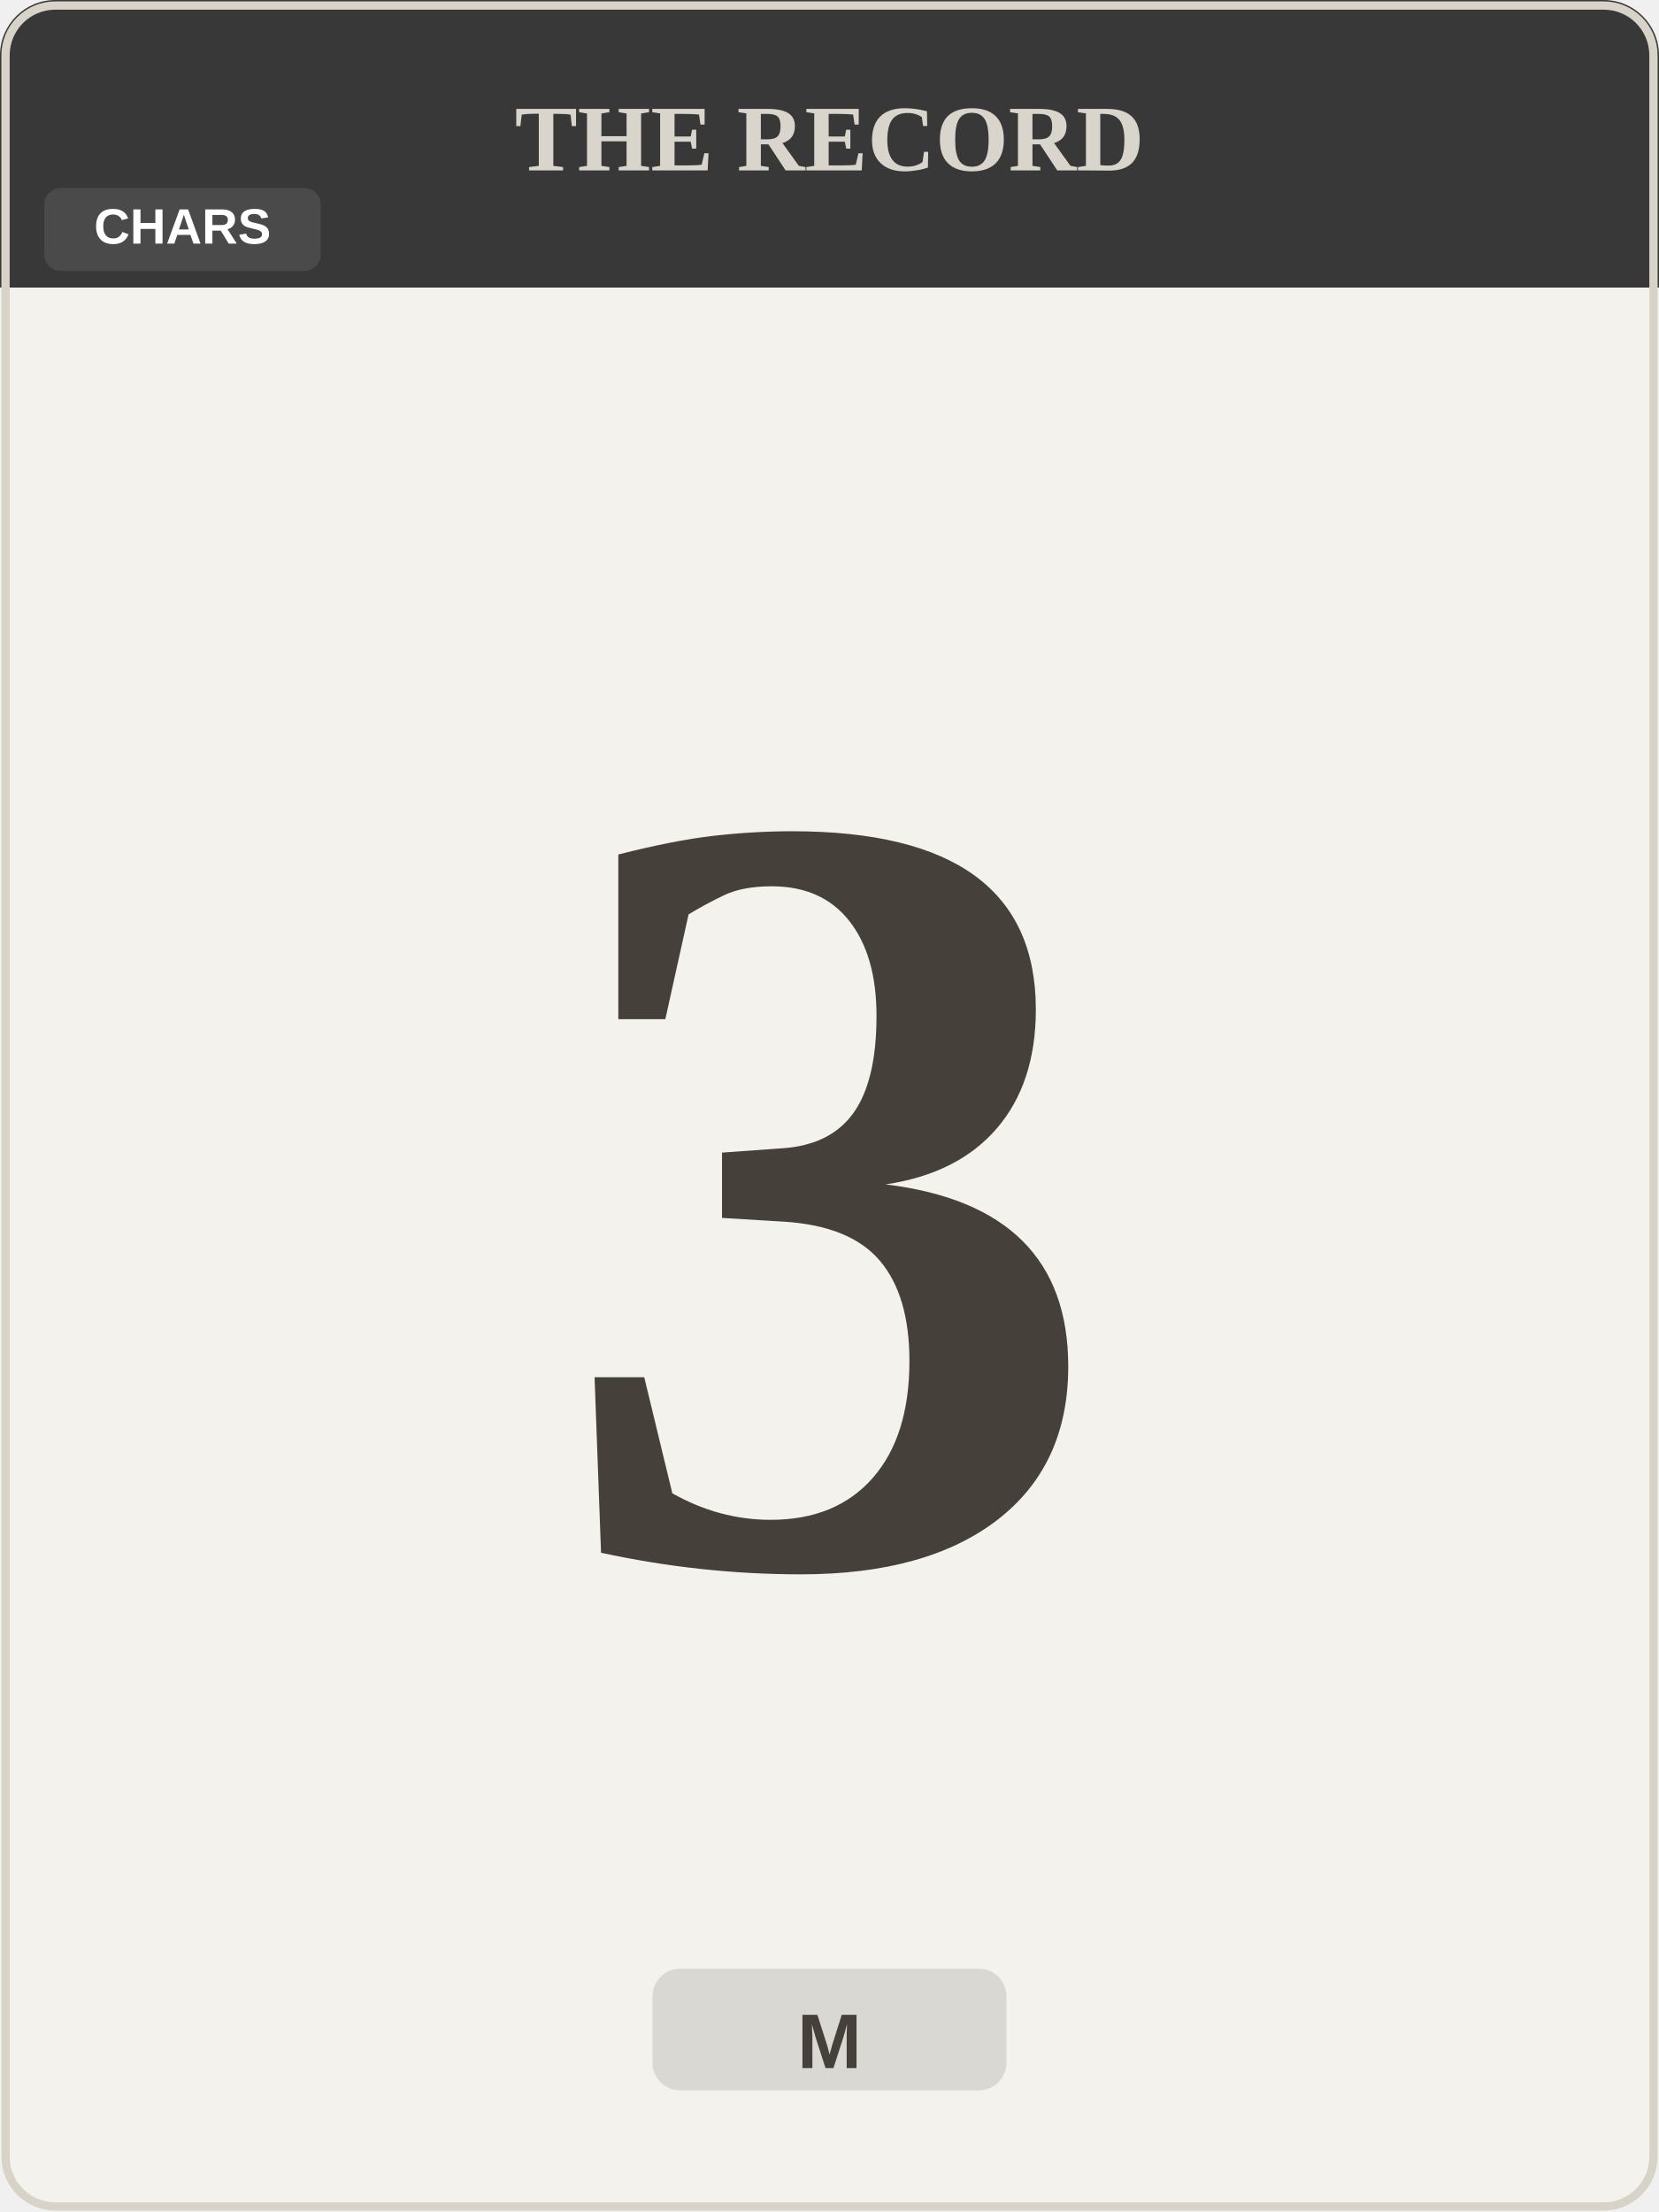
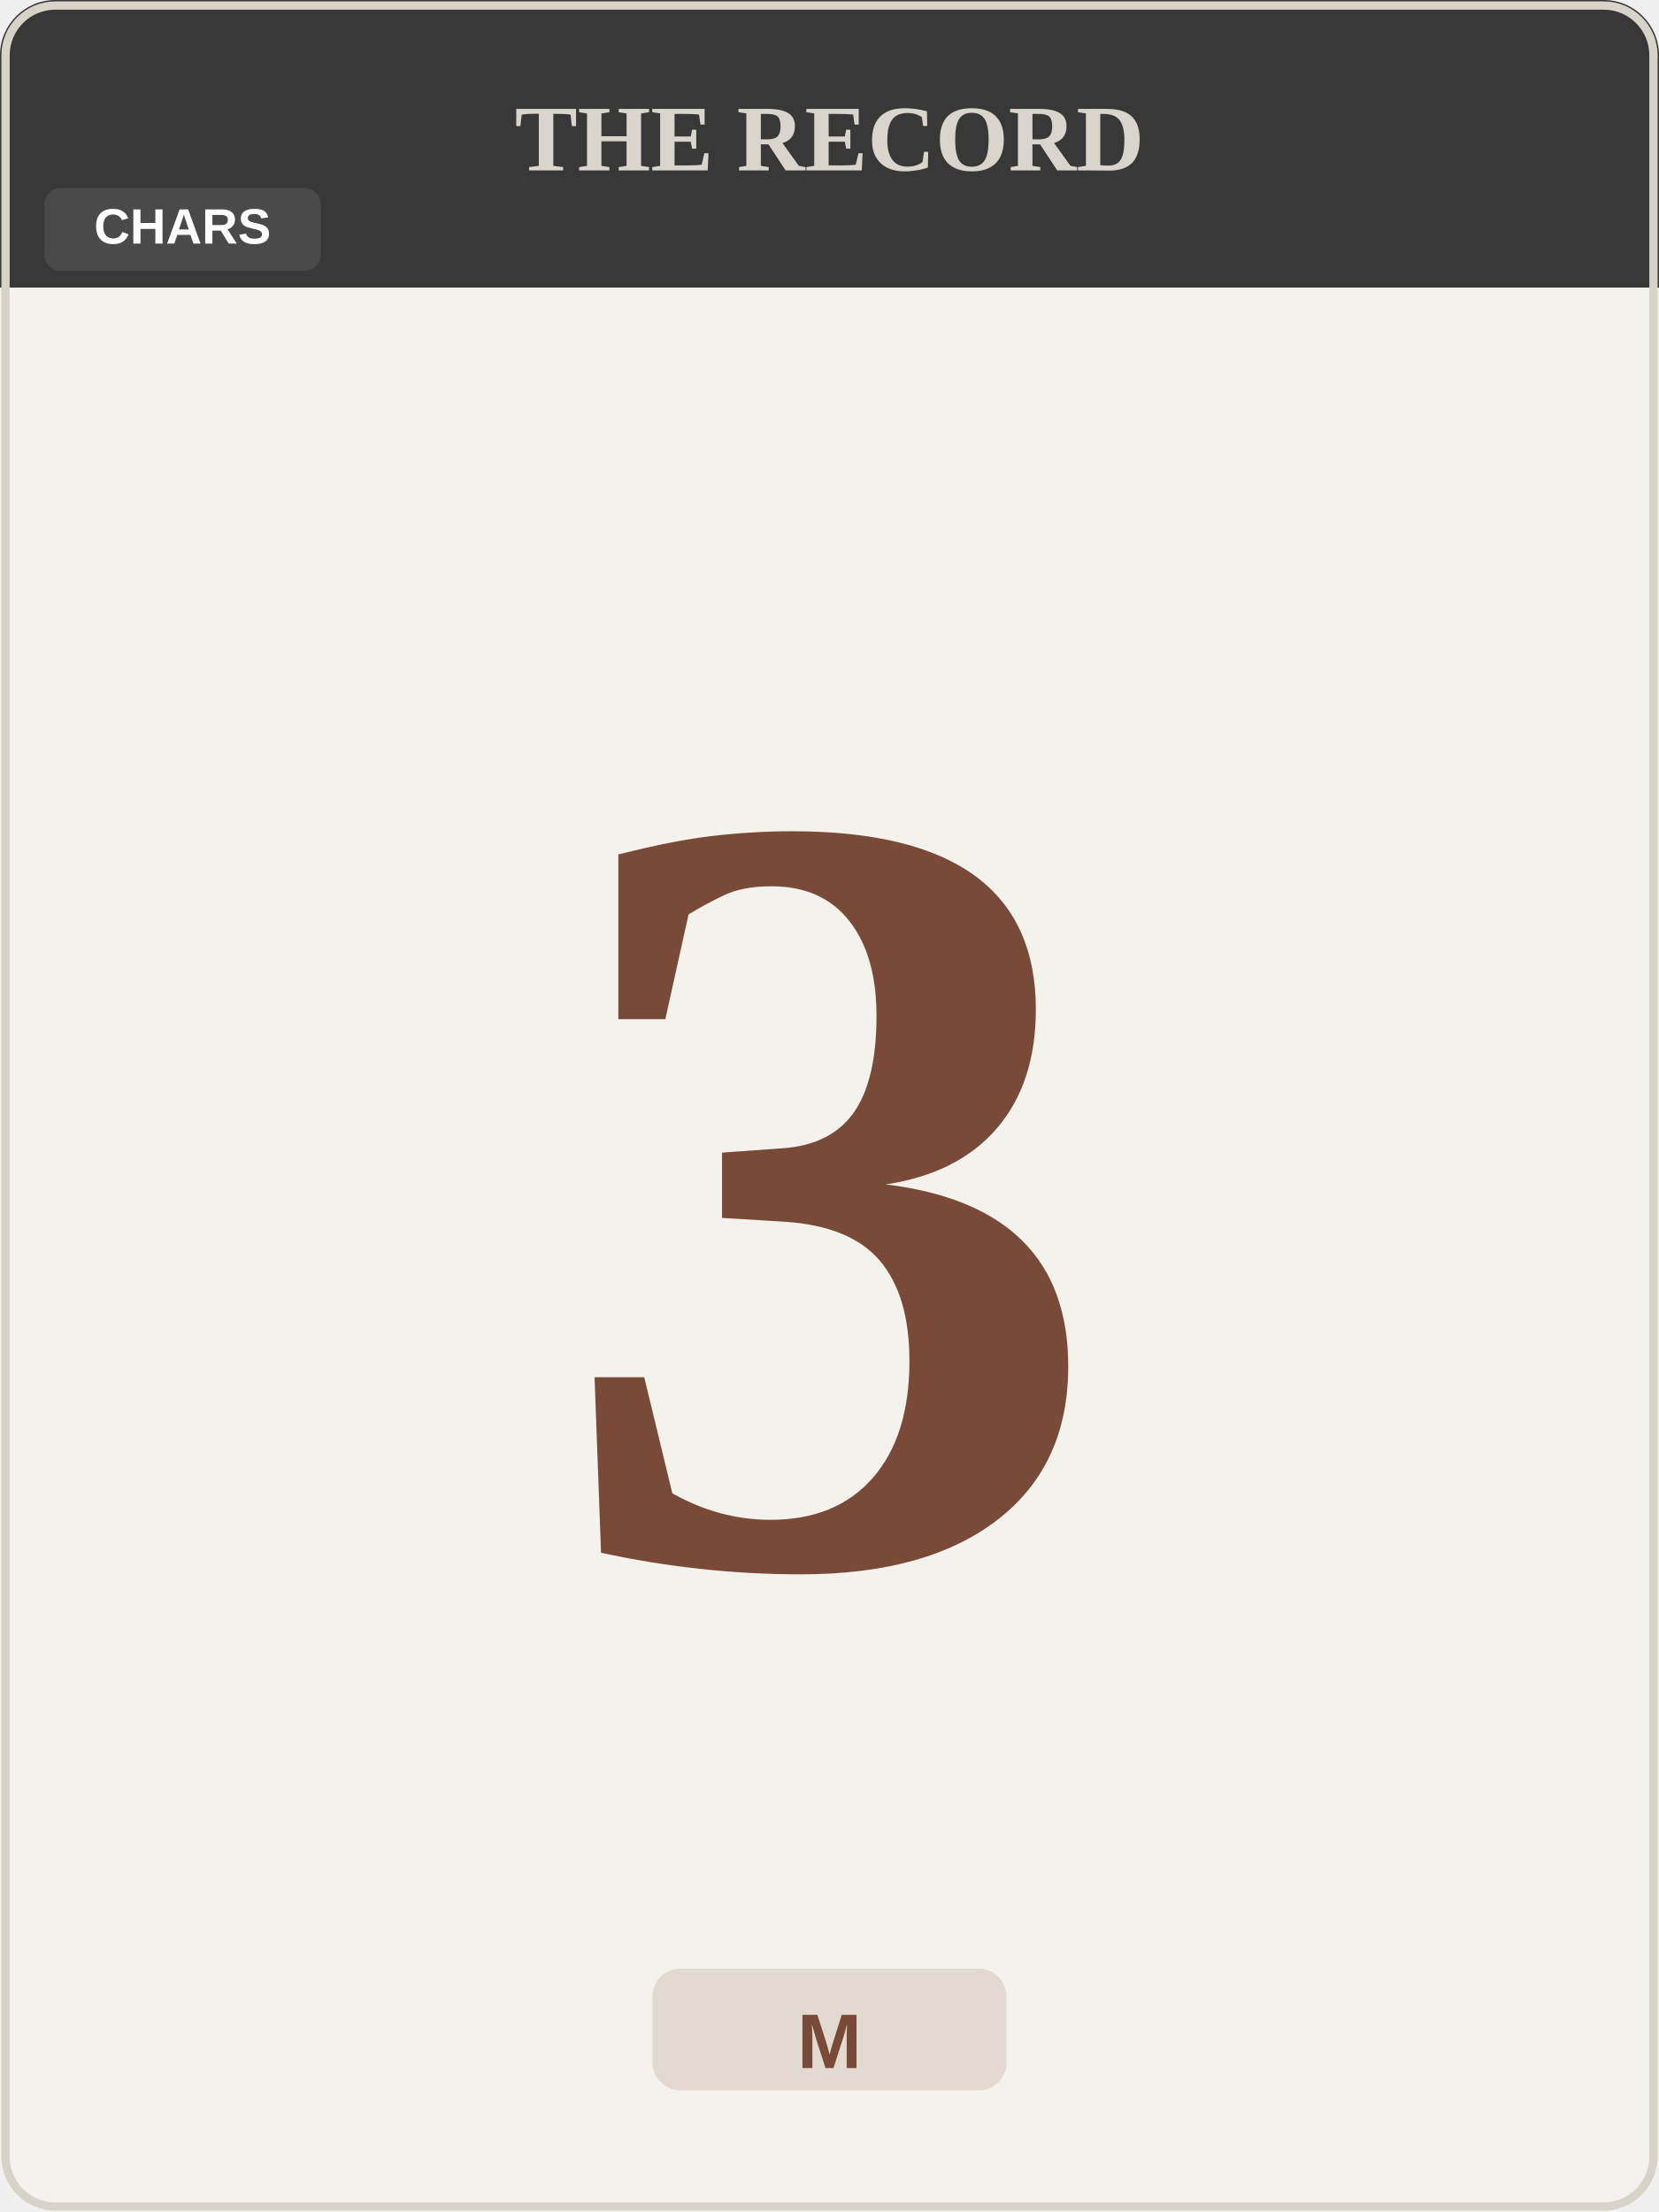
<svg xmlns="http://www.w3.org/2000/svg" viewBox="0 0 300 400" width="300" height="400">
  <rect x="0" y="0" width="300" height="400" rx="10" fill="#F4F2EC" />
  <rect x="0" y="0" width="300" height="52" rx="10" fill="#383838" />
  <rect x="0" y="42" width="300" height="10" fill="#383838" />
  <text x="150" y="26" font-family="Georgia,'Times New Roman',serif" font-size="17" font-weight="bold" fill="#D9D5CC" text-anchor="middle" dominant-baseline="middle">THE RECORD</text>
  <rect x="8" y="34" width="50" height="15" rx="3" fill="#4A4A4A" />
  <text x="33" y="41.5" font-family="Arial,Helvetica,sans-serif" font-size="9" font-weight="bold" fill="#FFFFFF" text-anchor="middle" dominant-baseline="middle">CHARS</text>
-   <text x="150" y="226" font-family="Georgia,'Times New Roman',serif" font-size="200" font-weight="bold" fill="#45403A" text-anchor="middle" dominant-baseline="middle" letter-spacing="-4">3</text>
-   <rect x="118" y="356" width="64" height="22" rx="5" fill="#45403A" opacity="0.15" />
-   <text x="150" y="370" font-family="Arial,Helvetica,sans-serif" font-size="14" font-weight="bold" fill="#45403A" text-anchor="middle" dominant-baseline="middle">M</text>
+   <text x="150" y="226" font-family="Georgia,'Times New Roman',serif" font-size="200" font-weight="bold" fill="#7A4A38" text-anchor="middle" dominant-baseline="middle" letter-spacing="-4">3</text>
+   <rect x="118" y="356" width="64" height="22" rx="5" fill="#7A4A38" opacity="0.15" />
+   <text x="150" y="370" font-family="Arial,Helvetica,sans-serif" font-size="14" font-weight="bold" fill="#7A4A38" text-anchor="middle" dominant-baseline="middle">M</text>
  <rect x="1" y="1" width="298" height="398" rx="9" fill="none" stroke="#D8D3C8" stroke-width="1.5" />
</svg>
